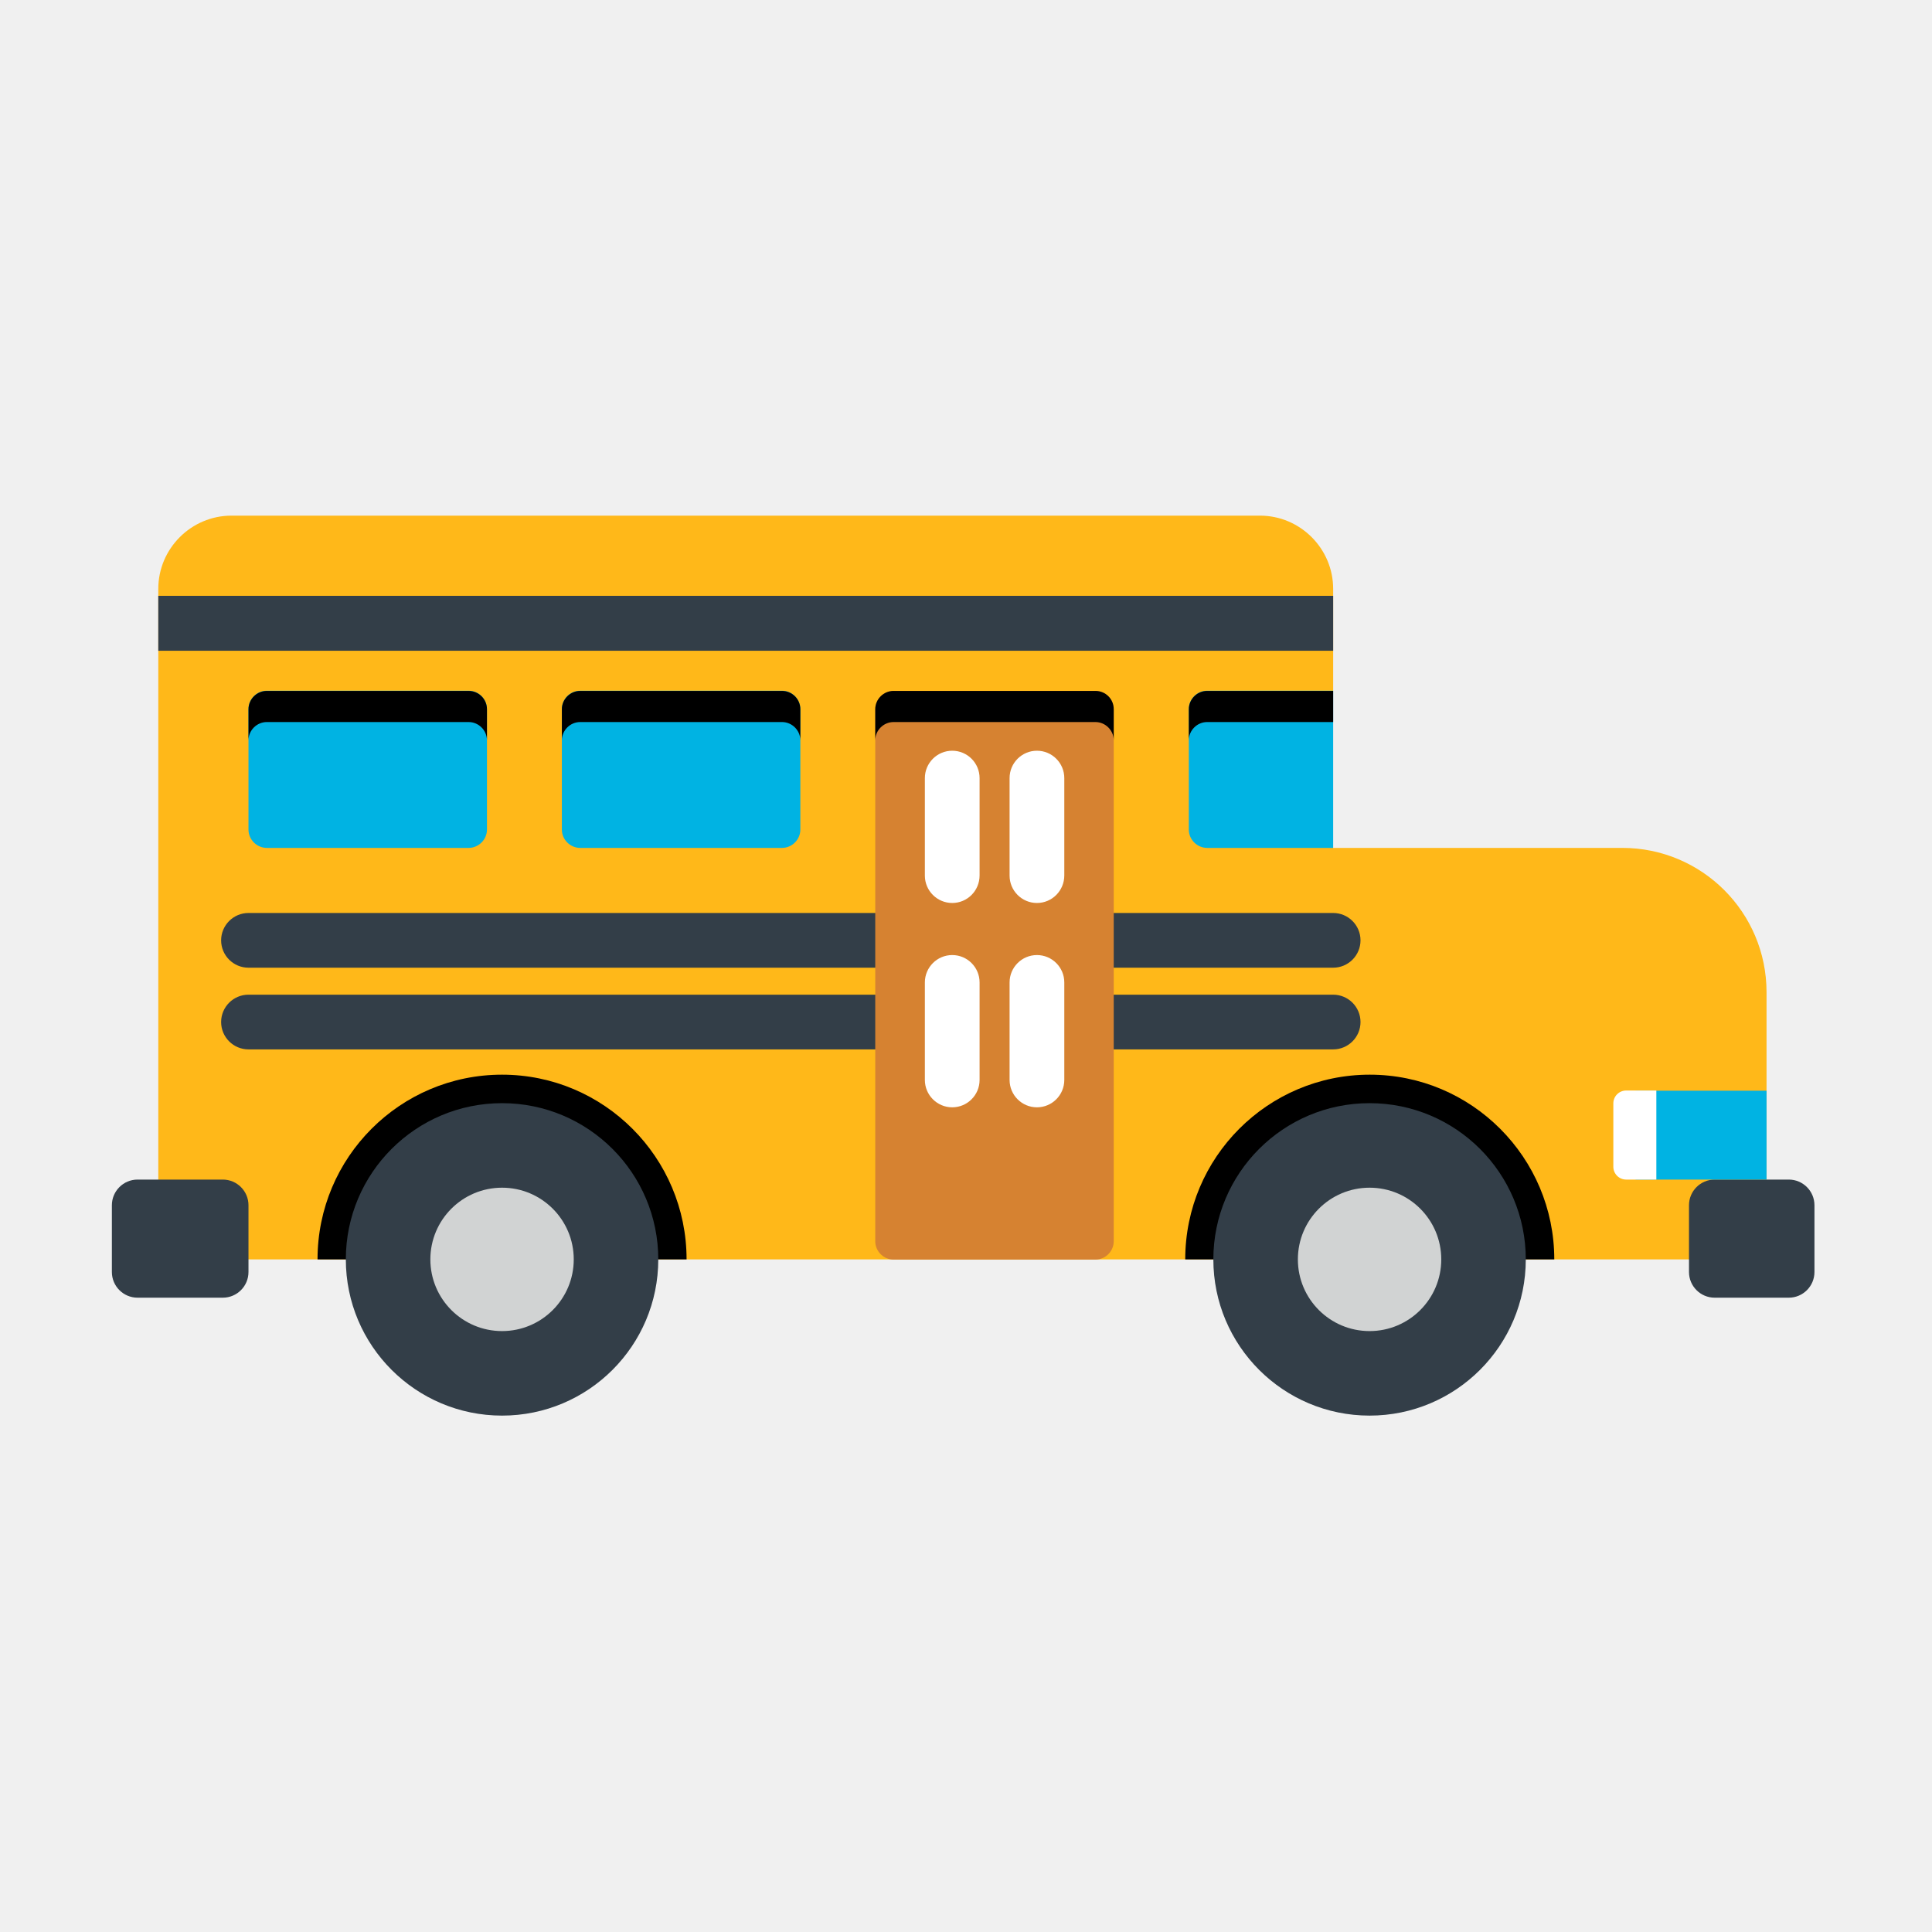
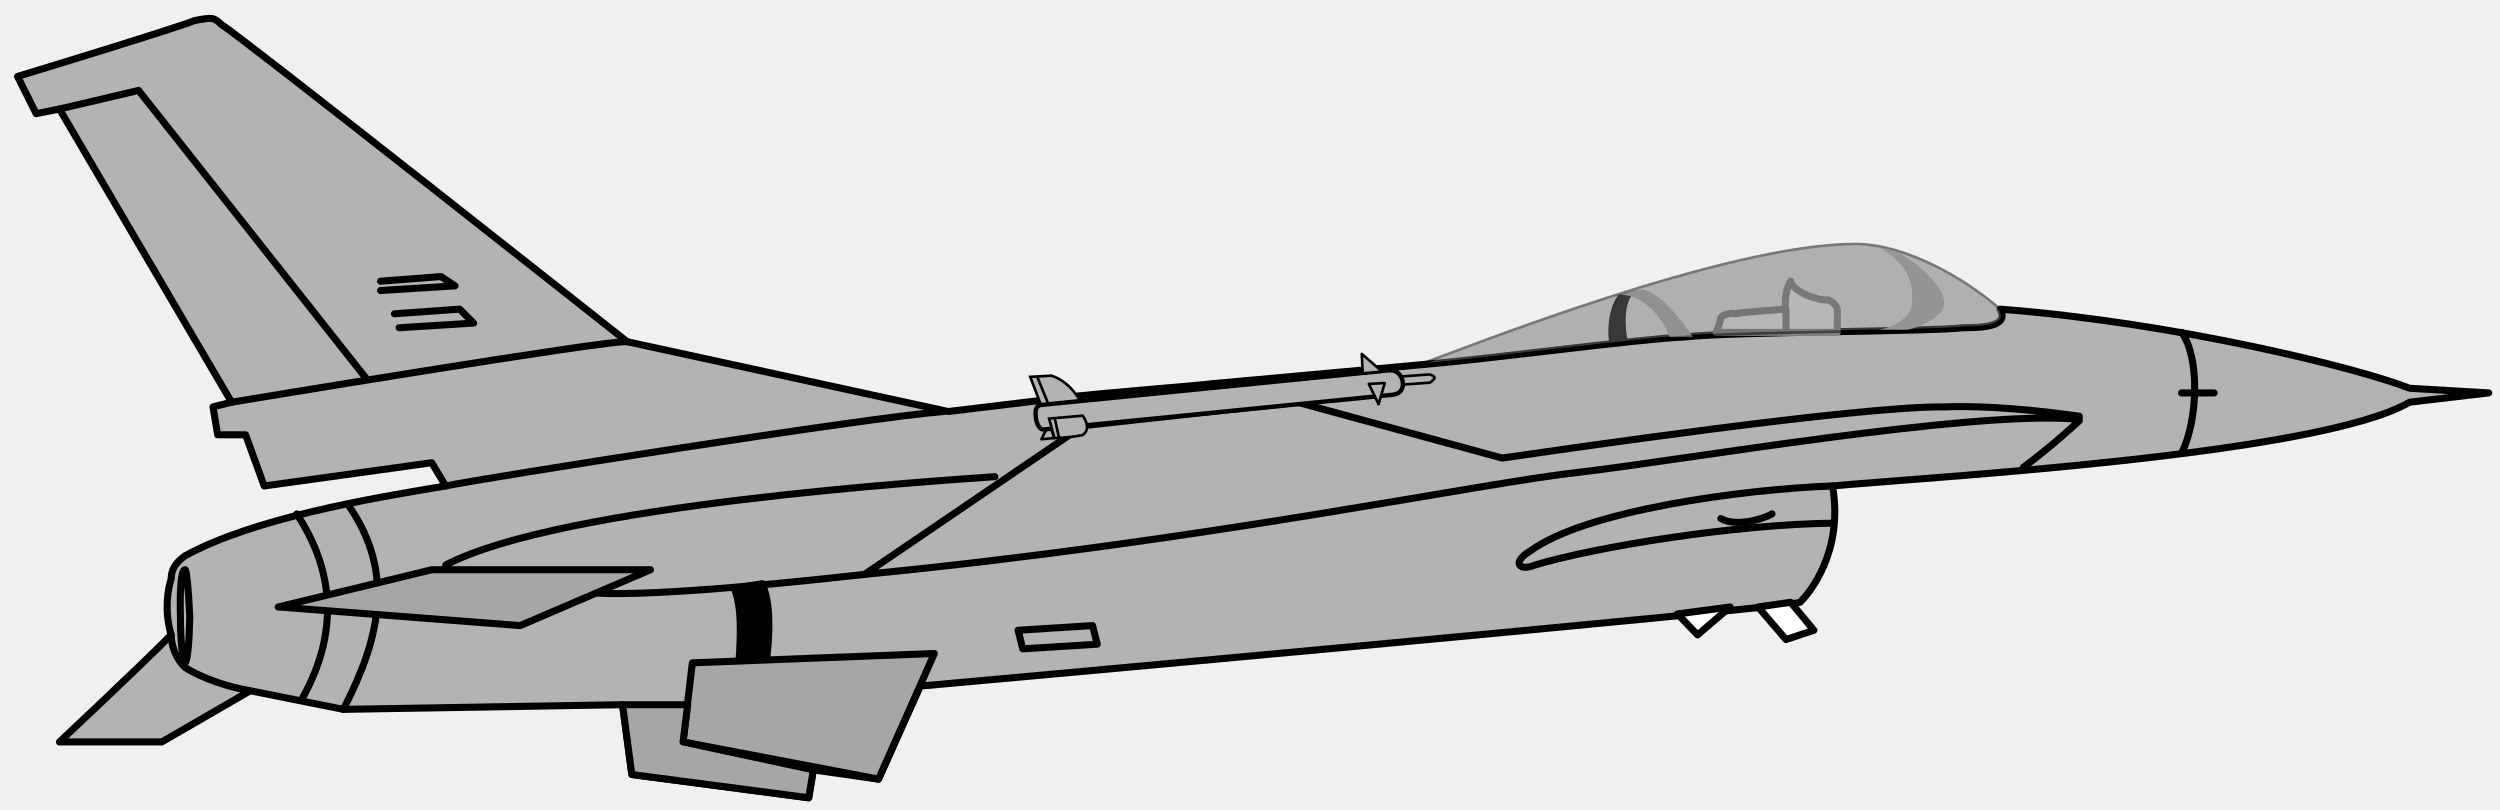
- <svg xmlns="http://www.w3.org/2000/svg" width="800px" height="800px" viewBox="0 0 1024 1024" class="icon" version="1.1">
-   <path d="M859.8 449.4H706.6l-30.4-37.1 30.4-46.2v-54c0-21.3-17.4-38.8-38.8-38.8H122.7c-21.3 0-38.8 17.4-38.8 38.8v316.6c0 21.3 17.4 38.8 38.8 38.8h813.6V525.9c0-42.3-34.2-76.5-76.5-76.5z" fill="#FFB819" />
-   <path d="M83.9 315.8h622.7v29.1H83.9zM706.6 512.9H131.7c-8 0-14.5-6.5-14.5-14.5s6.5-14.5 14.5-14.5h574.9c8 0 14.5 6.5 14.5 14.5s-6.5 14.5-14.5 14.5zM706.6 556.2H131.7c-8 0-14.5-6.5-14.5-14.5s6.5-14.5 14.5-14.5h574.9c8 0 14.5 6.5 14.5 14.5s-6.5 14.5-14.5 14.5zM131.7 674.2c0 7.5-6.1 13.6-13.6 13.6H72.9c-7.5 0-13.6-6.1-13.6-13.6v-35.4c0-7.5 6.1-13.6 13.6-13.6h45.2c7.5 0 13.6 6.1 13.6 13.6v35.4zM961.7 674.2c0 7.5-6.1 13.6-13.6 13.6h-39.3c-7.5 0-13.6-6.1-13.6-13.6v-35.4c0-7.5 6.1-13.6 13.6-13.6h39.3c7.5 0 13.6 6.1 13.6 13.6v35.4z" fill="#333E48" />
-   <path d="M823.8 667.5c0-54-43.8-97.9-97.8-97.9s-97.8 43.8-97.8 97.9h195.6z" fill="" />
-   <path d="M725.9 667.5m-82.8 0a82.8 82.8 0 1 0 165.6 0 82.8 82.8 0 1 0-165.6 0Z" fill="#333E48" />
-   <path d="M725.9 667.5m-38 0a38 38 0 1 0 76 0 38 38 0 1 0-76 0Z" fill="#D1D3D3" />
-   <path d="M363.9 667.5c0-54-43.8-97.9-97.8-97.9s-97.8 43.8-97.8 97.9h195.6z" fill="" />
-   <path d="M266.1 667.5m-82.8 0a82.8 82.8 0 1 0 165.6 0 82.8 82.8 0 1 0-165.6 0Z" fill="#333E48" />
-   <path d="M266.1 667.5m-38 0a38 38 0 1 0 76 0 38 38 0 1 0-76 0Z" fill="#D1D3D3" />
-   <path d="M258.1 439.7c0 5.3-4.4 9.7-9.7 9.7h-107c-5.3 0-9.7-4.4-9.7-9.7v-63.9c0-5.3 4.4-9.7 9.7-9.7h107c5.3 0 9.7 4.4 9.7 9.7v63.9zM424.2 439.7c0 5.3-4.4 9.7-9.7 9.7h-107c-5.3 0-9.7-4.4-9.7-9.7v-63.9c0-5.3 4.4-9.7 9.7-9.7h107c5.3 0 9.7 4.4 9.7 9.7v63.9z" fill="#00B3E3" />
-   <path d="M414.5 366.2h-107c-5.3 0-9.7 4.4-9.7 9.7v16.5c0-5.3 4.4-9.7 9.7-9.7h107c5.3 0 9.7 4.4 9.7 9.7v-16.5c0-5.4-4.4-9.7-9.7-9.7z" fill="" />
-   <path d="M590.3 657.9c0 5.3-4.4 9.7-9.7 9.7h-107c-5.3 0-9.7-4.4-9.7-9.7v-282c0-5.3 4.4-9.7 9.7-9.7h107c5.3 0 9.7 4.4 9.7 9.7v282z" fill="#D68231" />
-   <path d="M580.6 366.2h-107c-5.3 0-9.7 4.4-9.7 9.7v16.5c0-5.3 4.4-9.7 9.7-9.7h107c5.3 0 9.7 4.4 9.7 9.7v-16.5c0-5.4-4.3-9.7-9.7-9.7z" fill="" />
-   <path d="M706.6 449.4h-66.8c-5.3 0-9.7-4.4-9.7-9.7v-63.9c0-5.3 4.4-9.7 9.7-9.7h66.8v83.3z" fill="#00B3E3" />
-   <path d="M248.4 366.2h-107c-5.3 0-9.7 4.4-9.7 9.7v16.5c0-5.3 4.4-9.7 9.7-9.7h107c5.3 0 9.7 4.4 9.7 9.7v-16.5c0-5.4-4.4-9.7-9.7-9.7zM639.8 366.2c-5.3 0-9.7 4.4-9.7 9.7v16.5c0-5.3 4.4-9.7 9.7-9.7h66.8v-16.5h-66.8z" fill="" />
-   <path d="M504.7 586.9c-8 0-14.5-6.5-14.5-14.5v-51.7c0-8 6.5-14.5 14.5-14.5s14.5 6.5 14.5 14.5v51.7c0 8-6.5 14.5-14.5 14.5zM549.6 586.9c-8 0-14.5-6.5-14.5-14.5v-51.7c0-8 6.5-14.5 14.5-14.5s14.5 6.5 14.5 14.5v51.7c0 8-6.5 14.5-14.5 14.5zM504.7 478.6c-8 0-14.5-6.5-14.5-14.5v-51.7c0-8 6.5-14.5 14.5-14.5s14.5 6.5 14.5 14.5V464c0 8.1-6.5 14.6-14.5 14.6zM549.6 478.6c-8 0-14.5-6.5-14.5-14.5v-51.7c0-8 6.5-14.5 14.5-14.5s14.5 6.5 14.5 14.5V464c0 8.1-6.5 14.6-14.5 14.6z" fill="#FFFFFF" />
-   <path d="M866.9 578.1h69.4v47.1h-69.4z" fill="#00B3E3" />
-   <path d="M877.9 625.2h-16c-3.7 0-6.8-3-6.8-6.8v-33.6c0-3.7 3-6.8 6.8-6.8h16v47.2z" fill="#FFFFFF" />
+ <svg xmlns="http://www.w3.org/2000/svg" version="1.1" id="Layer_1" x="0px" y="0px" width="708.167px" height="229.167px" viewBox="0 0 708.167 229.167" enable-background="new 0 0 708.167 229.167" xml:space="preserve">
+   <path fill="#B3B3B3" stroke="#000000" stroke-width="2" stroke-linecap="round" stroke-linejoin="round" d="M301.581,112.613  l-32.957,3.956l-90.961-19.774c0,0-111.082-87.826-114.689-89.641c-2.571-2.304-2.571-2.304-7.909-1.319  C50.104,7.938,4.97,21.655,4.97,21.655l5.273,10.546l6.591-1.319l48.776,83.051l-5.273,1.318l1.317,7.909h7.909l5.273,14.499  l47.458-6.586l3.957,6.586c-22.079,3.654-54.376,9.157-73.827,19.776c-3.353,2.416-3.867,4.476-3.953,6.594  c-0.945,3.03-1.975,8.695,0,15.818c-7.639,7.81-31.638,30.318-31.638,30.318h29.001l25.047-14.499l26.365,5.271l79.096-1.319  l2.636,19.777l50.096,6.588l1.319-7.907l18.455,2.635l11.866-26.365c0,0,245.634-22.139,249.152-23.731  c2.662-2.525,12.445-14.37,9.227-32.956c26.906-2.525,137.621-8.705,163.47-23.726l22.406-2.636l-22.406-1.319  c-14.521-5.742-66.53-18.617-116.008-22.409c2.104,3.792-1.503,5.337-10.547,5.273c-8.464,1.094-66.138,1.094-79.099,2.636  c-12.786,0.517-54.498,6.182-75.14,7.909l0,0l-58.006,5.273" />
+   <polygon fill="#FFFFFF" stroke="#000000" stroke-width="2" stroke-linecap="round" stroke-linejoin="round" points="  507.229,170.614 513.822,178.527 505.914,181.161 498.003,171.934 507.229,170.614 " />
+   <polygon fill="#FFFFFF" stroke="#000000" stroke-width="2" stroke-linecap="round" stroke-linejoin="round" points="  490.096,171.934 480.865,179.847 475.167,173.917 490.096,171.934 " />
+   <path d="M461.092,96.795c-1.088-5.434-0.959-12.643,2.636-14.502l-5.274,1.319c-2.57,2.986-3.342,9.422-2.634,13.183H461.092  L461.092,96.795z" />
+   <path fill="#B3B3B3" d="M479.55,95.479c-3.839-5.92-11.563-15.06-15.822-13.186l-5.274,1.319  c5.154-0.747,11.592,4.272,14.505,11.866H479.55L479.55,95.479z" />
+   <path fill="#FFFFFF" stroke="#828282" stroke-width="2" stroke-linecap="round" stroke-linejoin="round" d="M520.414,94.159  c0,0,0.096-4.986,0-6.59c0.096-0.457-0.933-2.001-2.634-2.639c-2.419,0.381-9.759-2.064-10.552-5.273c0,0-1.008,1.534-1.314,3.956  c-0.466,1.441,0,10.546,0,10.546H520.414L520.414,94.159z" />
+   <path fill="#FFFFFF" stroke="#7A7A7A" stroke-width="2" stroke-linecap="round" stroke-linejoin="round" d="M505.914,94.159v-6.59  c0,0-12.439,0.832-14.504,1.317c-1.281-0.485-4.242,0.544-3.953,1.316c-0.547,2.06-1.319,3.957-1.319,3.957H505.914L505.914,94.159z  " />
+   <path stroke="#000000" stroke-width="2" stroke-linecap="round" stroke-linejoin="round" d="M217.212,186.438  c0.783-7.268,1.175-15.361-1.32-21.097l-7.909,1.32c2.164,5.188,1.901,13.023,1.317,21.093L217.212,186.438L217.212,186.438z" />
+   <path opacity="0.5" fill="#707070" stroke="#000000" stroke-width="0.75" d="M401.771,103.388  c20.642-1.727,62.354-7.392,75.14-7.909c12.961-1.542,70.635-1.542,79.099-2.636c9.044,0.063,12.65-1.481,10.547-5.273  c-9.741-8.566-26.723-18.414-40.87-18.458C489.25,69,415.202,98.571,401.771,103.388L401.771,103.388z" />
+   <path fill="none" stroke="#000000" stroke-width="2" stroke-linecap="round" stroke-linejoin="round" d="M617.964,94.159  c5.151,6.857,4.764,24.624,0,34.274" />
+   <line fill="none" stroke="#000000" stroke-width="2" stroke-linecap="round" stroke-linejoin="round" x1="617.964" y1="111.297" x2="627.196" y2="111.297" />
+   <polyline fill="none" stroke="#000000" stroke-width="2" stroke-linecap="round" stroke-linejoin="round" points="16.834,30.882   39.244,25.608 103.84,107.341 " />
+   <path fill="none" stroke="#000000" stroke-width="2" stroke-linecap="round" stroke-linejoin="round" d="M177.663,96.795  c-3.972-0.799-112.052,17.138-112.052,17.138" />
+   <polyline fill="none" stroke="#000000" stroke-width="2" stroke-linecap="round" stroke-linejoin="round" points="107.793,79.657   124.931,78.34 128.888,80.977 107.793,82.293 " />
+   <polyline fill="none" stroke="#000000" stroke-width="2" stroke-linecap="round" stroke-linejoin="round" points="111.75,88.886   130.205,87.569 134.161,91.521 113.066,92.842 " />
+   <path fill="none" stroke="#000000" stroke-width="2" stroke-linecap="round" stroke-linejoin="round" d="M126.252,137.658  c9.333-2.012,120.047-19.52,141.053-21.089" />
+   <path fill="#949494" d="M532.349,93.409c3.132-0.609,8.902-2.802,9.228-7.409c0.341-4.833-0.174-10.852-9.228-15.819l5.272,1.317  c8.416,4.68,13.229,11.084,13.18,14.502s-6.823,6.8-10.547,7.409H532.349z" />
+   <path fill="none" stroke="#000000" stroke-width="2" stroke-linecap="round" stroke-linejoin="round" d="M519.094,137.658  c-25.881,0.955-69.985,6.951-85.687,18.457c-5.329,3.219-3.045,5.843,1.319,3.955c18.067-5.371,57.203-11.55,84.367-11.866" />
+   <path fill="none" stroke="#000000" stroke-width="2" stroke-linecap="round" stroke-linejoin="round" d="M487.457,146.891  c3.958,2.327,11.512,0.412,14.499-1.319" />
+   <path fill="none" stroke="#000000" stroke-width="2" stroke-linecap="round" stroke-linejoin="round" d="M48.473,179.847  c0.086,3.304,1.501,6.91,3.953,9.228c5.016,3.217,12.741,5.663,18.458,6.592" />
+   <path fill="none" stroke="#000000" stroke-width="2" stroke-linecap="round" stroke-linejoin="round" d="M53.745,174.575  c-0.314-7.649-0.971-13.513-1.32-13.186c-1.059-0.307-1.542,5.572-1.316,13.186c-0.014,6.865,0.643,12.723,1.316,13.18  C53.16,187.276,53.643,181.401,53.745,174.575L53.745,174.575z" />
+   <path fill="none" stroke="#000000" stroke-width="2" stroke-linecap="round" stroke-linejoin="round" d="M84.065,145.571  c8.859,13.468,13.504,31.223,1.316,52.728" />
+   <path fill="none" stroke="#000000" stroke-width="2" stroke-linecap="round" stroke-linejoin="round" d="M97.248,200.938  c10.093-19.488,15-38.577,1.319-58.006" />
+   <polygon fill="none" stroke="#000000" stroke-width="2" stroke-linecap="round" stroke-linejoin="round" points="288.398,178.527   309.49,177.208 310.807,182.48 289.716,183.8 288.398,178.527 " />
+   <path fill="none" stroke="#000000" stroke-width="2" stroke-linecap="round" stroke-linejoin="round" d="M573.144,132.386  c8.131-6.008,15.822-13.18,15.822-13.18v-1.319c-20.307-2.837-32.151-2.837-38.229-2.636  c-24.819-0.201-108.884,12.173-125.24,14.501l-58.002-15.819l-60.64,6.637l-61.961,42.14  c97.701-9.555,174.943-26.031,203.013-29.004c27.546-3.207,110.344-17.455,139.92-14.999" />
+   <path fill="none" stroke="#000000" stroke-width="2" stroke-linecap="round" stroke-linejoin="round" d="M281.807,135.024  c-15.425,1.137-123.049,7.833-155.555,25.046" />
+   <path fill="none" stroke="#000000" stroke-width="2" stroke-linecap="round" stroke-linejoin="round" d="M168.434,167.981  c18.646,1.139,64.992-4.013,76.459-5.272" />
+   <path fill="none" stroke="#000000" stroke-width="2" stroke-linecap="round" stroke-linejoin="round" d="M343.765,108.661  c-3.229,0.466-35.929,3.041-42.184,3.953" />
+   <polygon fill="#A6A6A6" stroke="#000000" stroke-width="2" stroke-linecap="round" stroke-linejoin="round" points="  264.668,185.119 248.85,220.711 193.481,210.165 196.119,187.755 264.668,185.119 " />
+   <polygon fill="#A6A6A6" stroke="#000000" stroke-width="2" stroke-linecap="round" stroke-linejoin="round" points="  194.801,199.618 193.481,210.165 230.395,218.076 229.075,225.983 178.979,219.396 176.344,199.618 194.801,199.618 " />
+   <polygon fill="#A6A6A6" stroke="#000000" stroke-width="2" stroke-linecap="round" stroke-linejoin="round" points="  147.343,177.208 184.256,161.39 122.295,161.39 78.792,171.934 147.343,177.208 " />
+   <path fill="#B3B3B3" stroke="#000000" stroke-width="0.75" d="M295,115.083l-3.167-8.333l6-0.333  c5.333,1.667,8.167,7.167,8.167,7.167" />
+   <path fill="#B3B3B3" stroke="#000000" stroke-width="0.75" stroke-linecap="round" stroke-linejoin="round" d="M404.854,108.407  l-6.973,0.507c-0.642,0.065-1.215-0.4-1.279-1.042l0,0c-0.065-0.641,0.401-1.214,1.042-1.279l6.974-0.507  c0.641-0.065,1.715,0.4,1.78,1.042C406.398,107.128,405.495,108.342,404.854,108.407z" />
+   <path fill="#B3B3B3" stroke="#000000" stroke-width="1.25" stroke-linecap="round" stroke-linejoin="round" d="M394.278,111.851  l-98.47,9.806c-1.922,0.209-2.357-3.103-2.357-3.103c-0.208-1.922-0.318-3.649,1.603-3.857l98.47-9.806  c1.923-0.208,3.738,1.346,3.857,3.603S396.2,111.642,394.278,111.851z" />
+   <path fill="#B3B3B3" stroke="#000000" stroke-width="0.75" d="M306.667,117.75c0,0,2.833,3.5,0,5.5c-4.5,0.833-8,0.833-8,0.833  l-1.5-5.5L306.667,117.75z" />
+   <polyline fill="none" stroke="#000000" stroke-width="0.75" stroke-linecap="round" stroke-linejoin="round" points="  296.333,121.75 295,124.417 298.667,124.083 297.833,121.583 295.809,121.656 " />
+   <line fill="none" stroke="#000000" stroke-width="0.75" x1="293.833" y1="106.75" x2="297" y2="114.583" />
+   <line fill="none" stroke="#000000" stroke-width="0.75" x1="298.833" y1="118.75" x2="300" y2="124.083" />
+   <polygon fill="#B3B3B3" stroke="#000000" stroke-width="0.75" stroke-linecap="round" stroke-linejoin="round" points="  391.5,105.25 385.75,100.25 386,105.75 " />
+   <polygon fill="#B3B3B3" stroke="#000000" stroke-width="0.75" stroke-linecap="round" stroke-linejoin="round" points="  392.25,108.5 390.5,114.5 387.75,108.75 " />
</svg>
